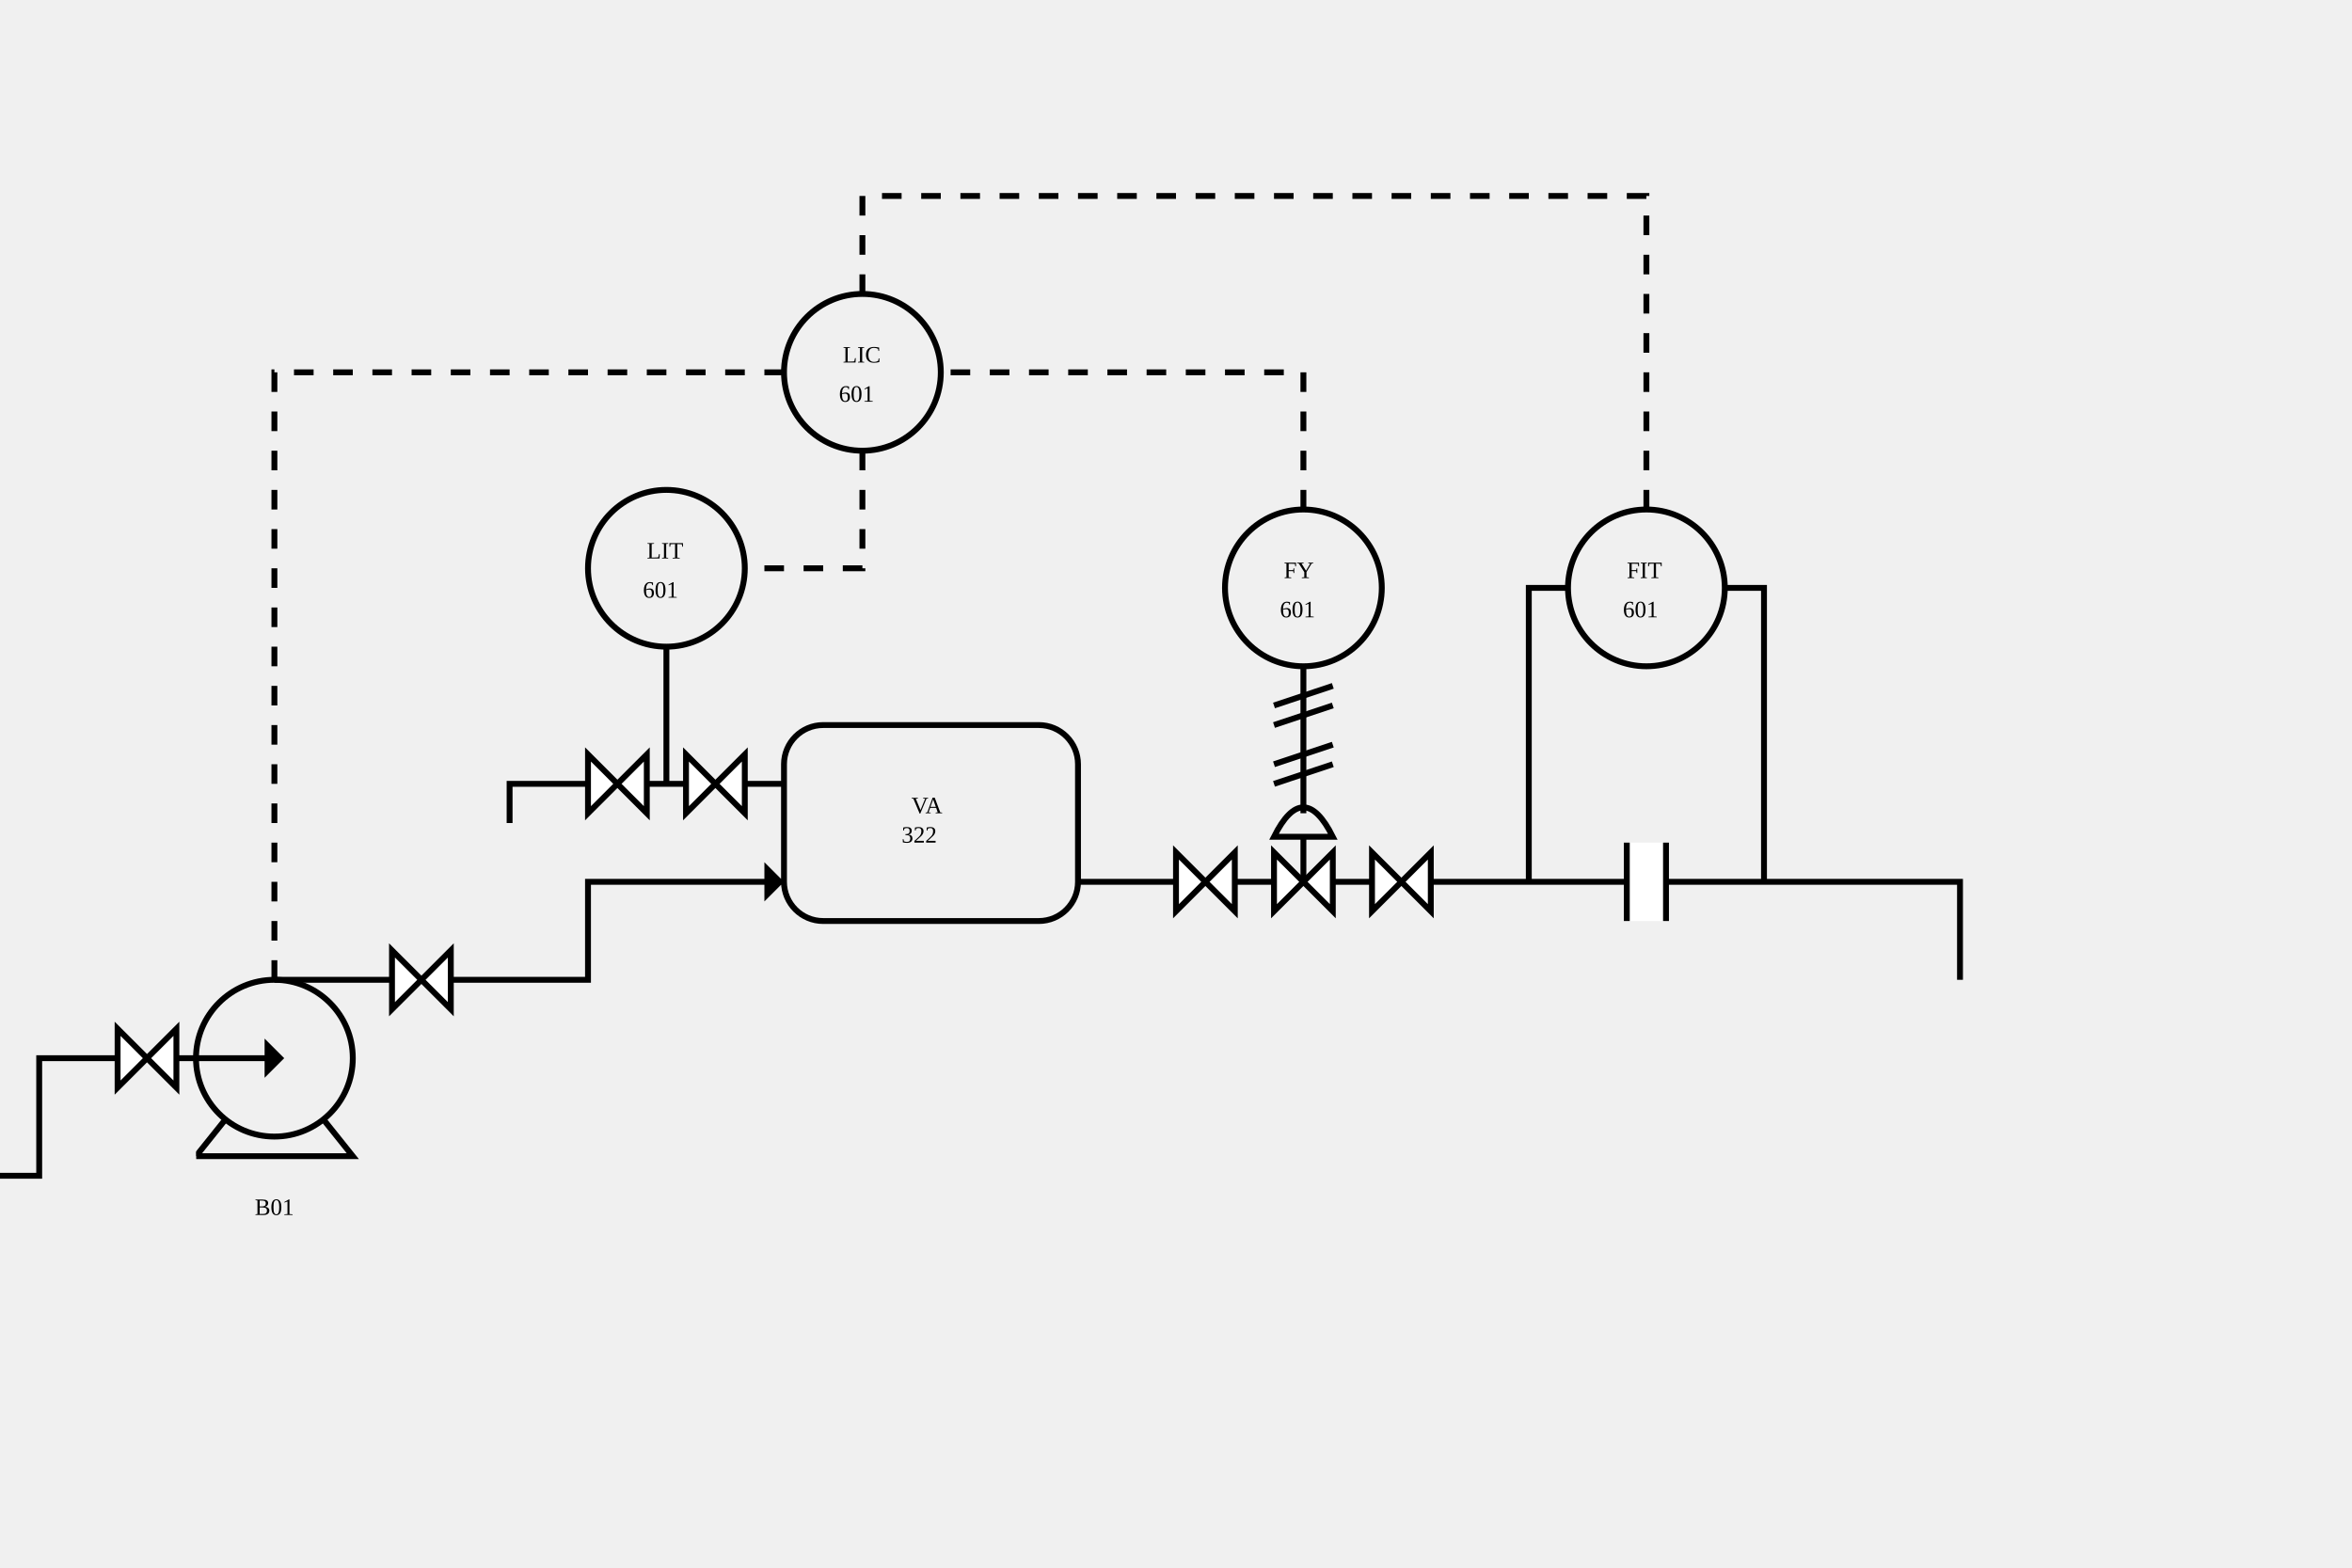
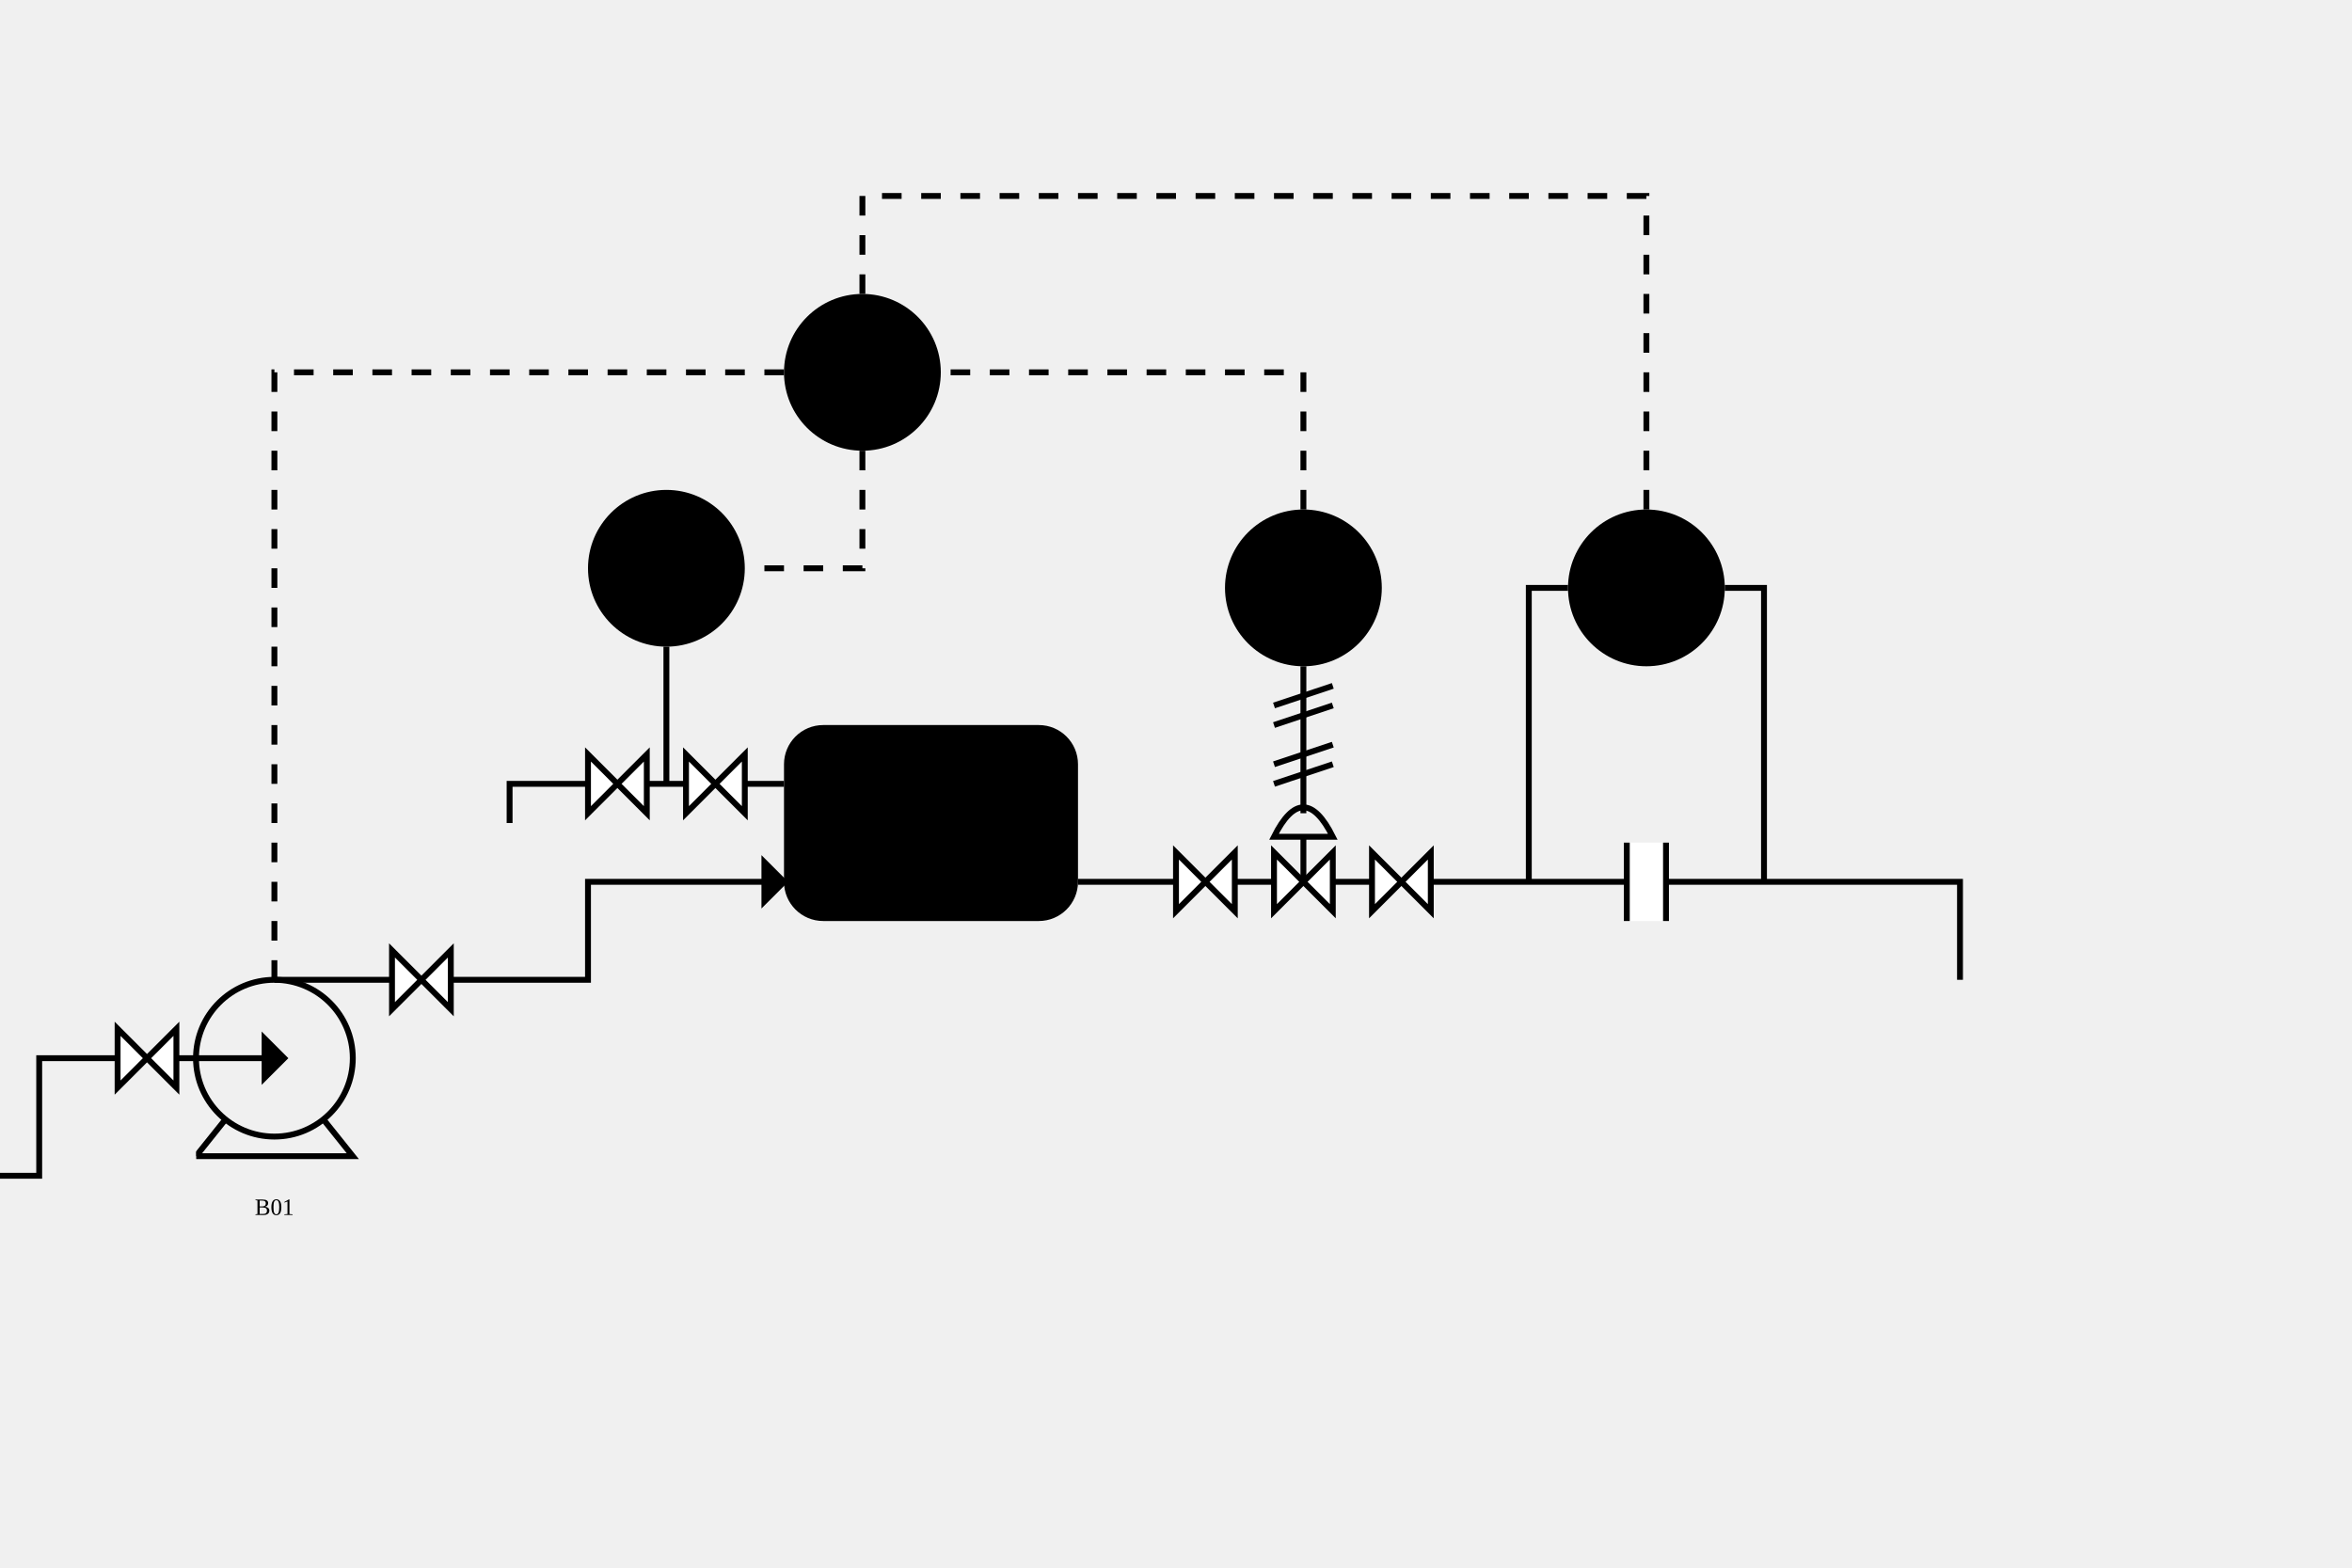
<svg xmlns="http://www.w3.org/2000/svg" height="800" width="1200">
+   <style>
+ 		polygon, polyline, path, rect circle {
+ 			fill: none;
+ 			stroke: black;
+ 			stroke-width: 3px;
+ 		}
+ 	</style>
  <defs>
    <mask id="emptycircle">
      <rect x="0" y="0" width="100" height="100" fill="white" />
      <circle r="40" cx="40" cy="40" fill="black" />
    </mask>
-     <polygon id="valvula_simples" style="fill:white;stroke:black;stroke-width:3" points="0,0 0,30 30,0 30,30" />
+     <polygon id="valvula_simples" style="fill:white;" points="0,0 0,30 30,0 30,30" />
    <g id="valvula_proporcional">
-       <path style="fill:none;stroke:black;stroke-width:3" d="M15 15 V-8 H0 H30 Q15 -38 0 -8 H15" />
+       <path d="M15 15 V-8 H0 H30 Q15 -38 0 -8 H15" />
      <use x="0" y="0" href="#valvula_simples" />
    </g>
-     <polygon id="seta_direita" points="5,0 -5,-10 -5,10" />
+     <polygon id="seta_direita" style="fill:black" points="5,0 -5,-10 -5,10" />
  </defs>
  <g id="linhas">
-     <polyline id="antes-bomba" points="0,600 20,600 20,540 140,540" style="fill:none;stroke:black;stroke-width:3" />
+     <polyline id="antes-bomba" points="0,600 20,600 20,540 140,540" />
    <use href="#seta_direita" x="140" y="540" />
-     <polyline id="bomba-torre" points="140,500 300,500 300,450 400,450" style="fill:none;stroke:black;stroke-width:3" />
+     <polyline id="bomba-torre" points="140,500 300,500 300,450 400,450" />
    <use href="#seta_direita" x="395" y="450" />
-     <polyline id="pip-valvula" points="550, 450 1000,450 1000,500" style="fill:none;stroke:black;stroke-width:3" />
+     <polyline id="pip-valvula" points="550, 450 1000,450 1000,500" />
  </g>
  <use id="HV-prebomba" href="#valvula_simples" x="200" y="485" />
  <g id="bomba" transform="translate(100, 500)">
    <text x="30" y="120">B01</text>
    <circle cx="40" cy="40" r="40" fill="none" stroke="black" stroke-width="3" />
-     <polyline points="0,90 40,40 80,90 0,90" style="fill:none;stroke:black;stroke-width:3" mask="url(#emptycircle)" />
+     <polyline points="0,90 40,40 80,90 0,90" mask="url(#emptycircle)" />
  </g>
  <use id="HV-posbomba" href="#valvula_simples" x="60" y="525" />
  <g id="torre" transform="translate(400,370)">
-     <rect width="150" height="100" rx="20" ry="20" style="fill:none;stroke-width:3;stroke:black" />
+     <rect width="150" height="100" rx="20" ry="20" />
    <text x="65" y="45">
			VA
			<tspan x="60" y="60">322</tspan>
    </text>
  </g>
  <use href="#valvula_proporcional" x="650" y="435" />
  <use id="HV-prevalvula" href="#valvula_simples" x="600" y="435" />
  <use id="HV-posvalvula" href="#valvula_simples" x="700" y="435" />
-   <polyline id="lit-torre" points="340,330 340,400 400,400 260,400 260,420" style="fill:none;stroke:black;stroke-width:3" />
-   <polyline id="lic-lit" points="440,230 440,290, 380,290" stroke-dasharray="10,10" style="fill:none;stroke:black;stroke-width:3" />
-   <polyline id="lic-bomb" points="400,190 140,190, 140,505" stroke-dasharray="10,10" style="fill:none;stroke:black;stroke-width:3" />
-   <polyline id="fy-valve" points="665,340 665,415" style="fill:none;stroke:black;stroke-width:3" />
-   <path id="fy-valve-pneumatic" d="M650 360 L680 350 M650 370 L680 360   M650 390 L680 380 M650 400 L680 390" style="fill:none;stroke:black;stroke-width:3" />
-   <polyline id="fy-lic" points="665,260 665,190 480,190" stroke-dasharray="10,10" style="fill:none;stroke:black;stroke-width:3" />
-   <polyline id="lic-ft" points="440,150 440,100 840,100 840,260" stroke-dasharray="10,10" style="fill:none;stroke:black;stroke-width:3" />
-   <path id="fy-valve" d=" M780 450 V300 H800    M900 450 V300 H880" style="fill:none;stroke:black;stroke-width:3" />
+   <polyline id="lit-torre" points="340,330 340,400 400,400 260,400 260,420" />
+   <polyline id="lic-lit" points="440,230 440,290, 380,290" stroke-dasharray="10,10" />
+   <polyline id="lic-bomb" points="400,190 140,190, 140,505" stroke-dasharray="10,10" />
+   <polyline id="fy-valve" points="665,340 665,415" />
+   <path id="fy-valve-pneumatic" d="M650 360 L680 350 M650 370 L680 360    M650 390 L680 380 M650 400 L680 390" />
+   <polyline id="fy-lic" points="665,260 665,190 480,190" stroke-dasharray="10,10" />
+   <polyline id="lic-ft" points="440,150 440,100 840,100 840,260" stroke-dasharray="10,10" />
+   <path id="fy-valve" d=" M780 450 V300 H800    M900 450 V300 H880" />
  <g id="LIT" transform="translate(300, 250)">
-     <circle cx="40" cy="40" r="40" stroke="black" stroke-width="3" fill="none" />
+     <circle cx="40" cy="40" r="40" />
    <text x="30" y="35">
			LIT
			<tspan x="28" y="55">601</tspan>
    </text>
  </g>
  <use id="HV-lit-torre" href="#valvula_simples" x="300" y="385" />
  <use id="HV-lit-torre" href="#valvula_simples" x="350" y="385" />
  <g id="LIC" transform="translate(400, 150)">
-     <circle cx="40" cy="40" r="40" stroke="black" stroke-width="3" fill="none" />
+     <circle cx="40" cy="40" r="40" />
    <text x="30" y="35">
			LIC
			<tspan x="28" y="55">601</tspan>
    </text>
  </g>
  <g id="FY" transform="translate(625, 260)">
-     <circle cx="40" cy="40" r="40" stroke="black" stroke-width="3" fill="none" />
+     <circle cx="40" cy="40" r="40" />
    <text x="30" y="35">
			FY
			<tspan x="28" y="55">601</tspan>
    </text>
  </g>
  <g id="FIT" transform="translate(800, 260)">
-     <circle cx="40" cy="40" r="40" stroke="black" stroke-width="3" fill="none" />
+     <circle cx="40" cy="40" r="40" />
    <text x="30" y="35">
			FIT
			<tspan x="28" y="55">601</tspan>
    </text>
  </g>
  <g id="fe">
    <rect x="830" y="430" fill="white" width="20" height="40" />
-     <path d=" M830 470 V430     M850 470 V430" style="fill:none;stroke:black;stroke-width:3" />
+     <path d=" M830 470 V430     M850 470 V430" />
  </g>
</svg>
